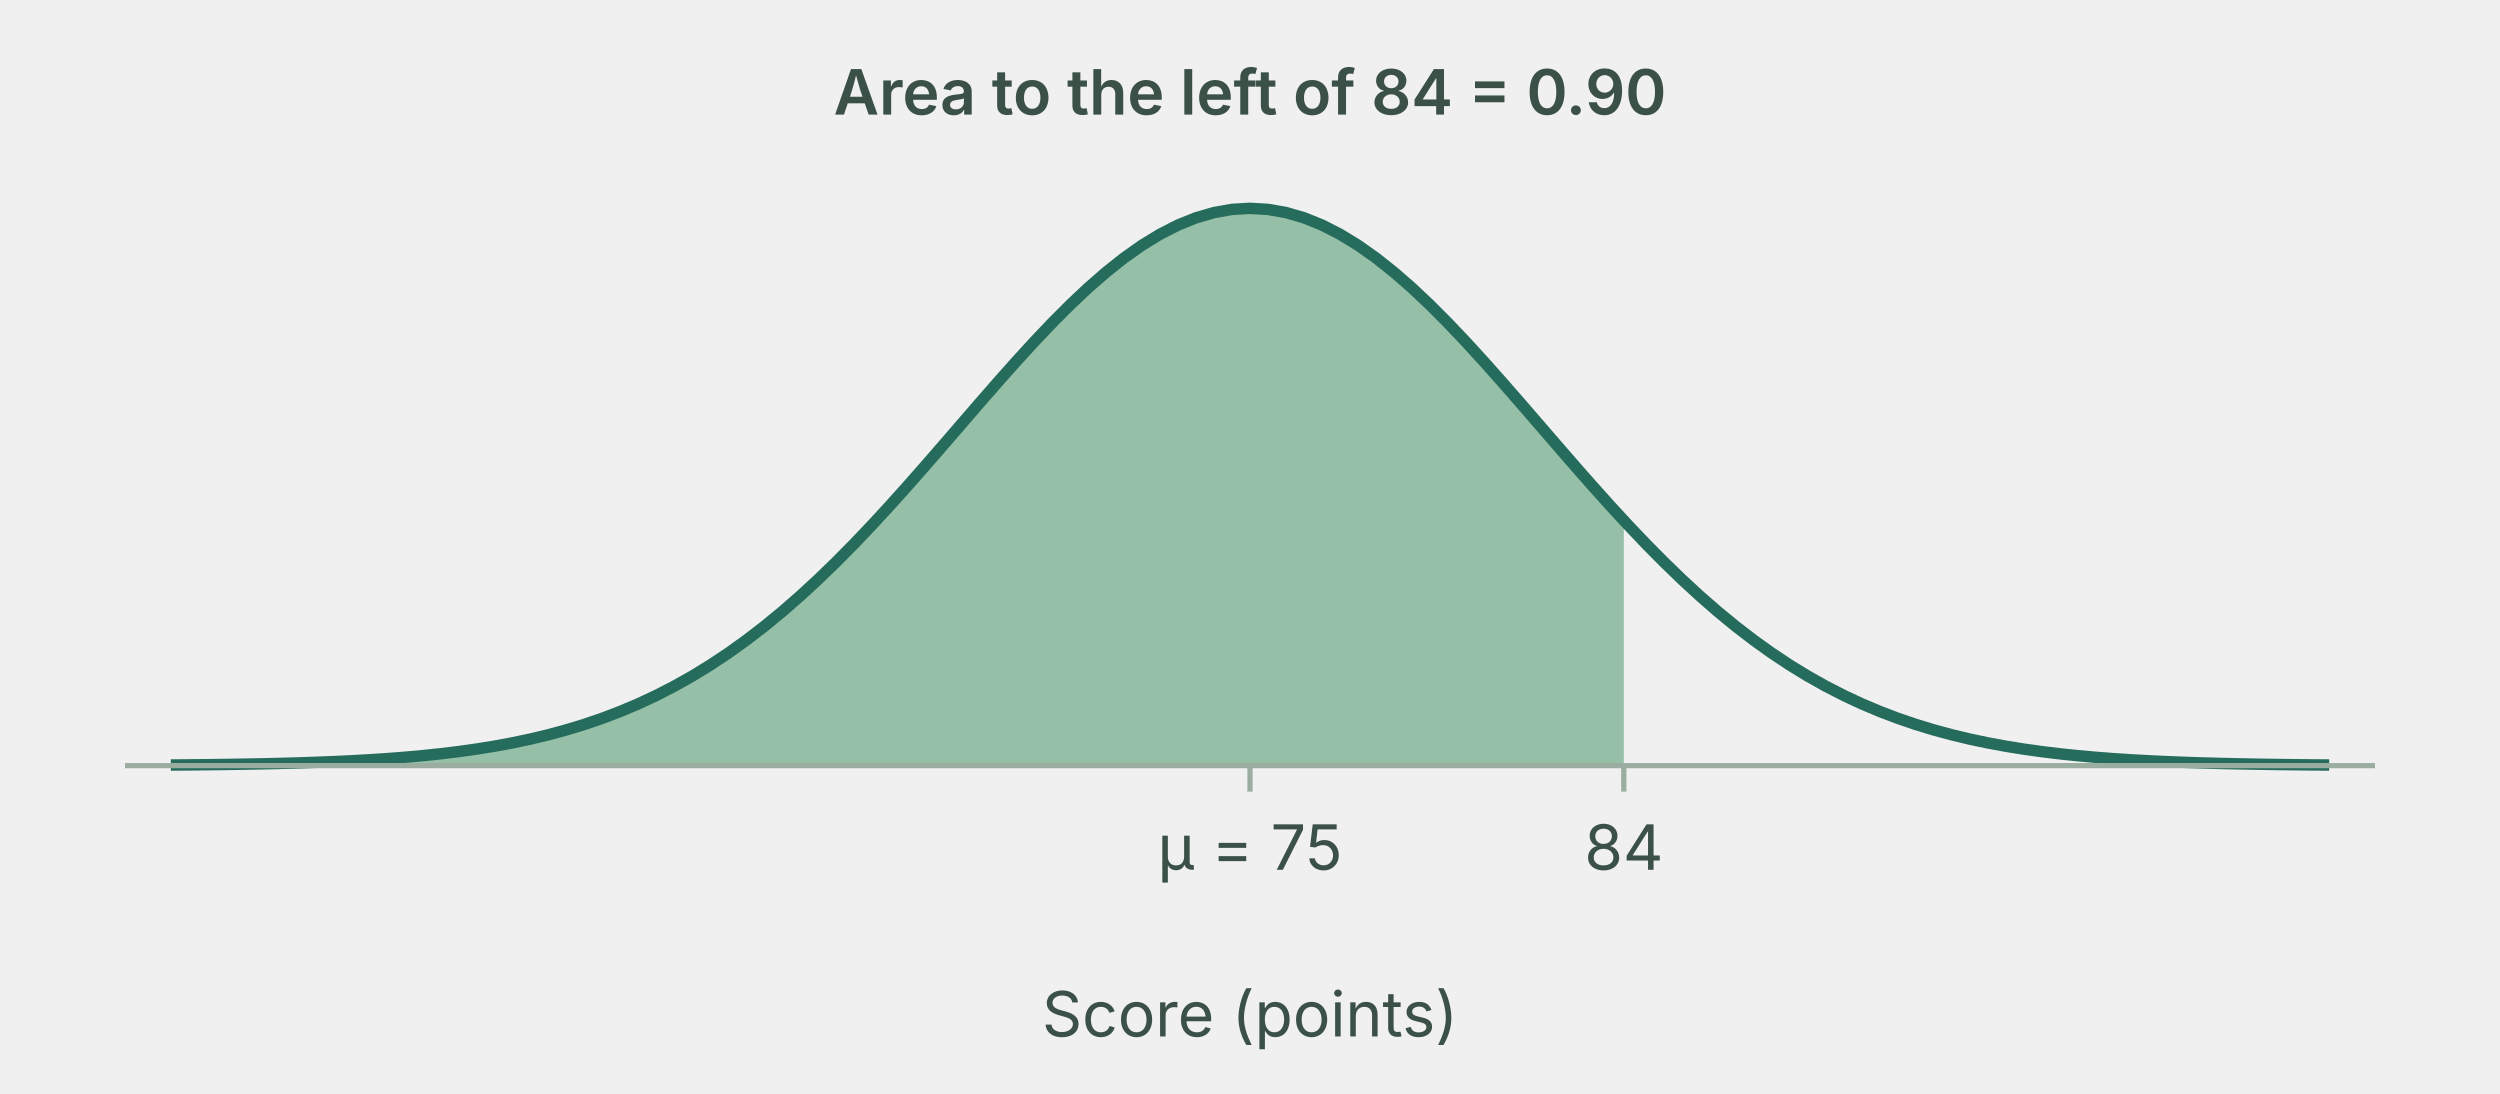
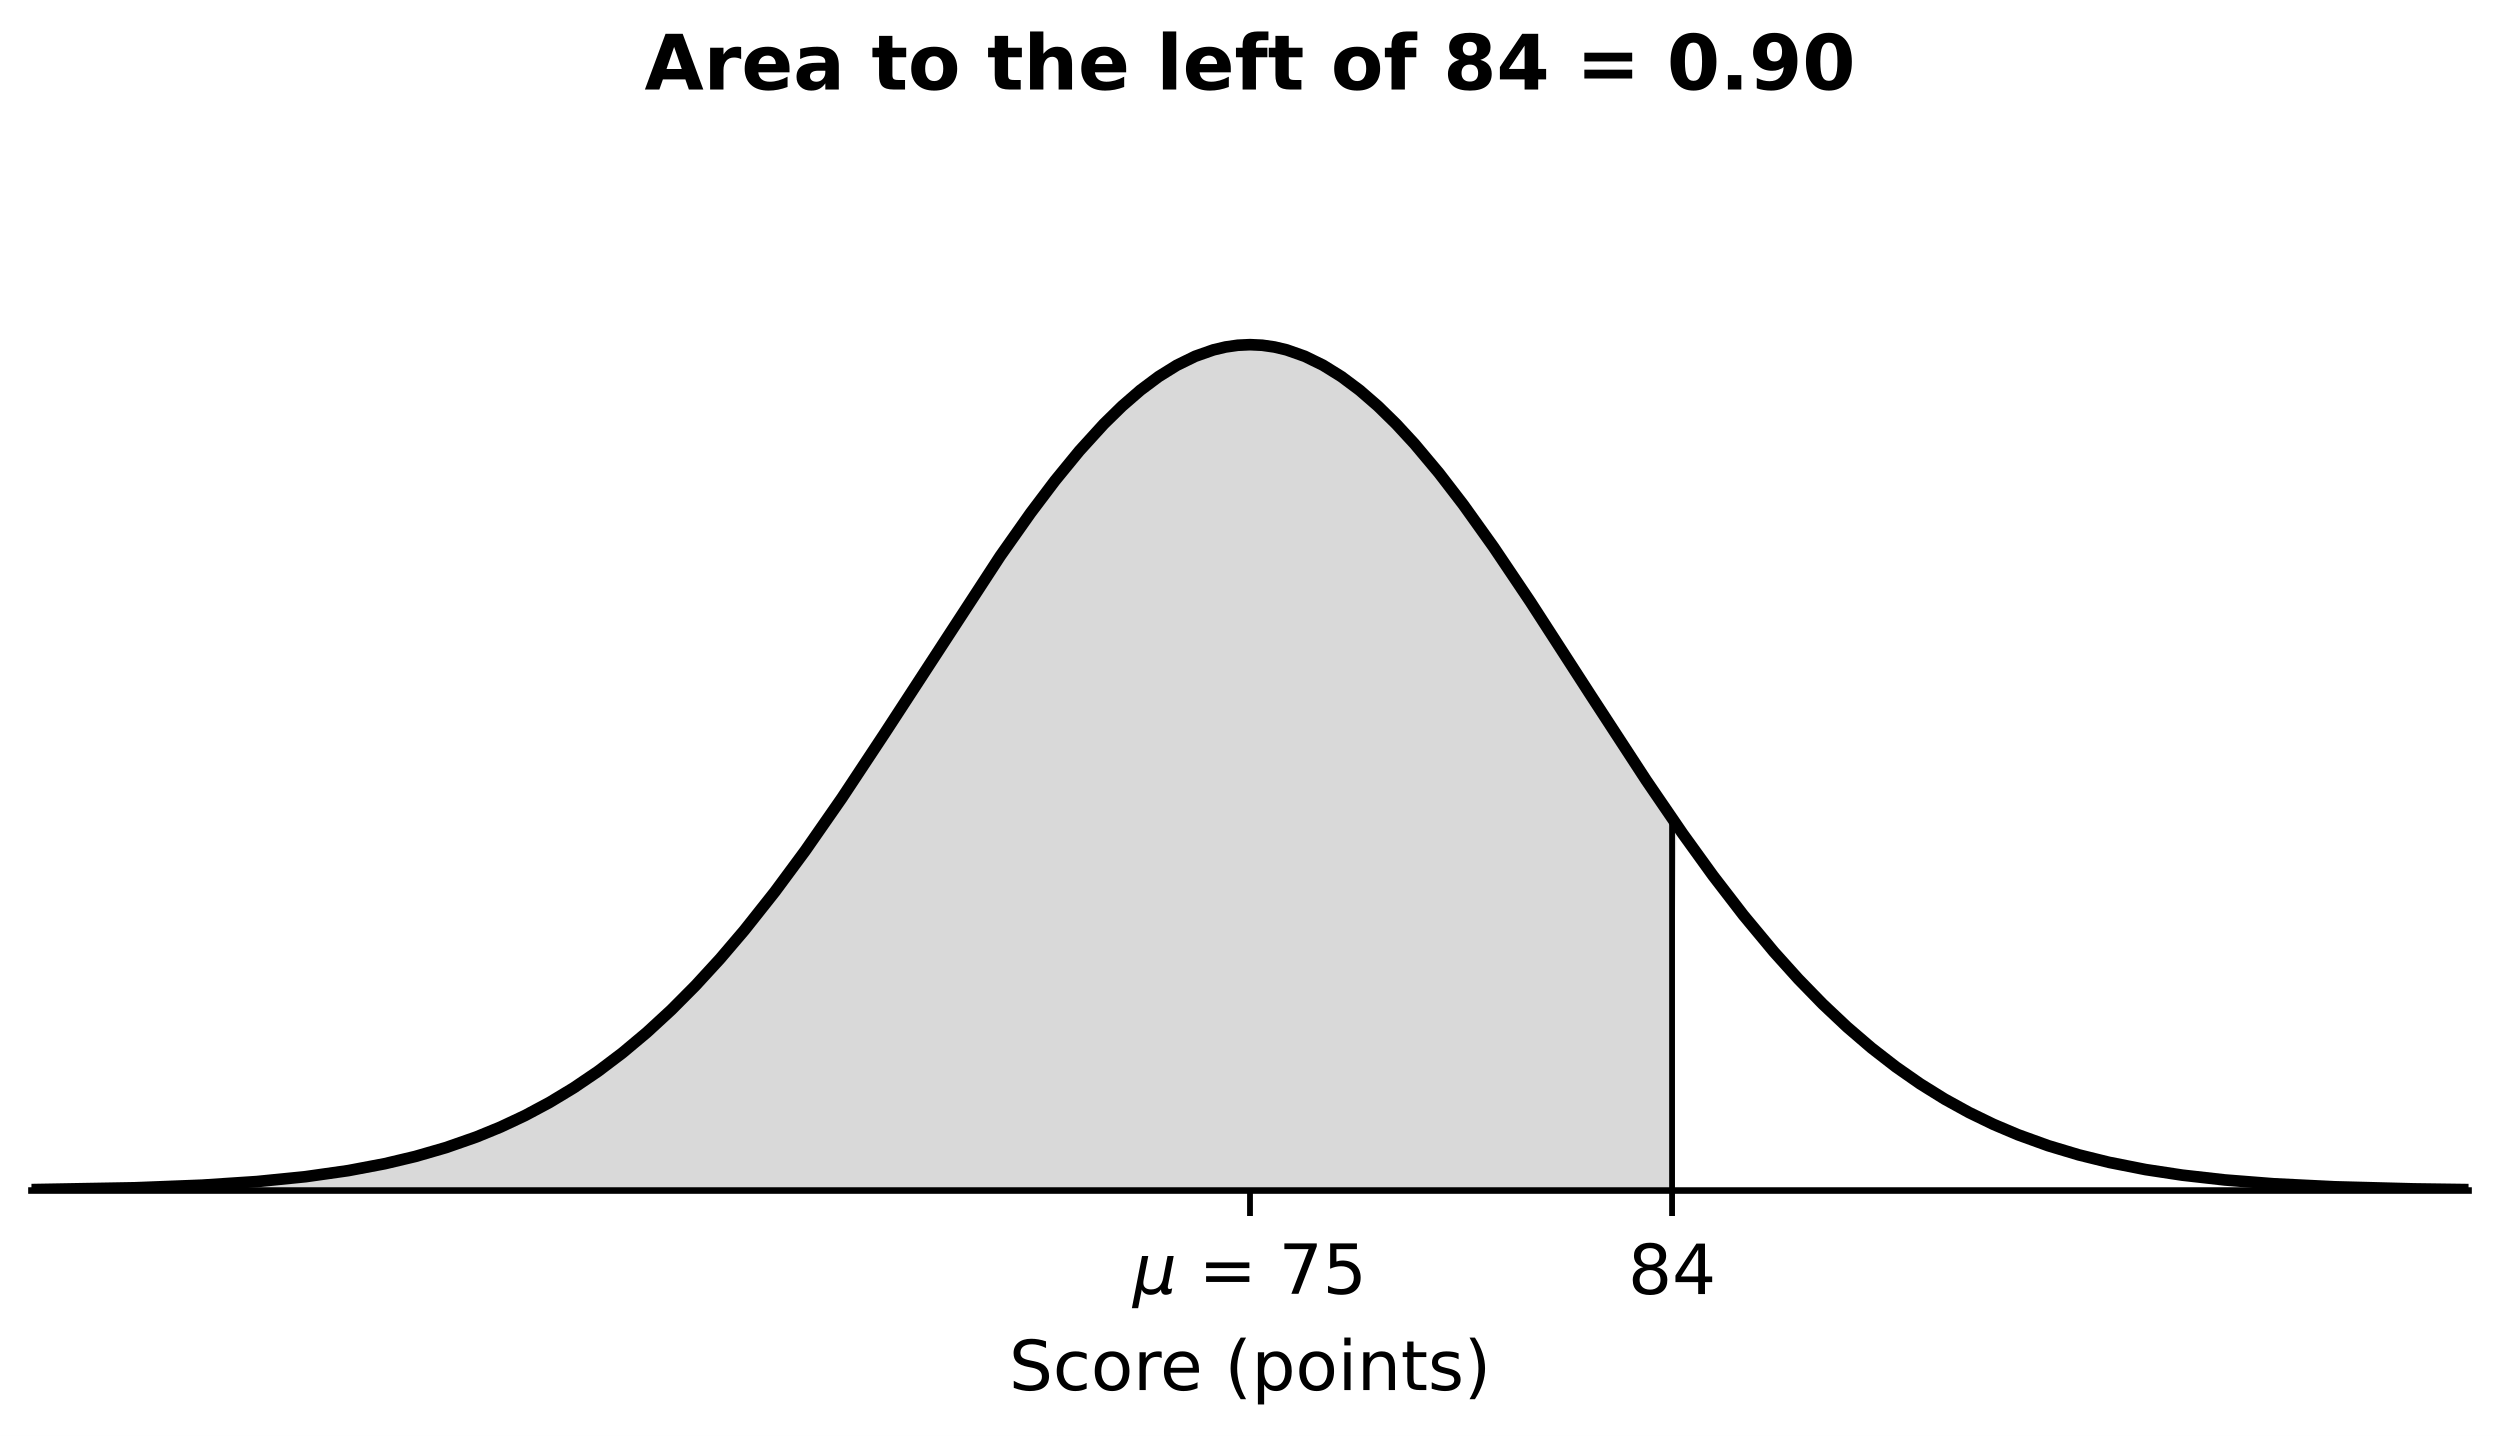
- <svg xmlns="http://www.w3.org/2000/svg" viewBox="0 0 480 210" role="img" aria-labelledby="title">
-   <style>text{font-family:system-ui,-apple-system,sans-serif;fill:#3b5148;font-size:12px} .small{font-size:10px}</style>
-   <path d="M32.8,147 L32.800,146.886 L35.125,146.867 L37.449,146.846 L39.774,146.821 L42.099,146.792 L44.424,146.760 L46.748,146.722 L49.073,146.680 L51.398,146.632 L53.723,146.577 L56.047,146.514 L58.372,146.444 L60.697,146.364 L63.022,146.275 L65.346,146.174 L67.671,146.060 L69.996,145.933 L72.321,145.791 L74.645,145.632 L76.970,145.455 L79.295,145.258 L81.620,145.039 L83.944,144.797 L86.269,144.529 L88.594,144.233 L90.919,143.907 L93.243,143.548 L95.568,143.155 L97.893,142.724 L100.218,142.253 L102.542,141.739 L104.867,141.180 L107.192,140.572 L109.517,139.913 L111.841,139.200 L114.166,138.430 L116.491,137.600 L118.816,136.708 L121.140,135.750 L123.465,134.725 L125.790,133.629 L128.115,132.460 L130.439,131.216 L132.764,129.895 L135.089,128.496 L137.414,127.017 L139.738,125.456 L142.063,123.814 L144.388,122.089 L146.713,120.283 L149.037,118.394 L151.362,116.425 L153.687,114.377 L156.012,112.251 L158.336,110.051 L160.661,107.779 L162.986,105.439 L165.311,103.035 L167.635,100.572 L169.960,98.056 L172.285,95.492 L174.610,92.887 L176.934,90.248 L179.259,87.583 L181.584,84.900 L183.909,82.207 L186.233,79.514 L188.558,76.831 L190.883,74.166 L193.208,71.530 L195.532,68.934 L197.857,66.387 L200.182,63.900 L202.507,61.485 L204.831,59.150 L207.156,56.907 L209.481,54.766 L211.805,52.737 L214.130,50.829 L216.455,49.052 L218.780,47.413 L221.104,45.921 L223.429,44.583 L225.754,43.407 L228.079,42.397 L230.403,41.560 L232.728,40.898 L235.053,40.417 L237.378,40.117 L239.702,40.002 L242.027,40.070 L244.352,40.323 L246.677,40.758 L249.001,41.373 L251.326,42.166 L253.651,43.132 L255.976,44.267 L258.300,45.564 L260.625,47.017 L262.950,48.619 L265.275,50.361 L267.599,52.237 L269.924,54.236 L272.249,56.349 L274.574,58.567 L276.898,60.879 L279.223,63.275 L281.548,65.744 L283.873,68.277 L286.197,70.861 L288.522,73.488 L290.847,76.146 L293.172,78.826 L295.496,81.518 L297.821,84.211 L300.146,86.897 L302.471,89.568 L304.795,92.214 L307.120,94.828 L309.445,97.403 L311.770,99.933 L311.77,147 Z" fill="#95bfa7" />
-   <path d="M32.800,146.886 L36.253,146.857 L39.707,146.822 L43.160,146.778 L46.613,146.725 L50.067,146.660 L53.520,146.582 L56.973,146.487 L60.427,146.374 L63.880,146.239 L67.333,146.077 L70.787,145.886 L74.240,145.661 L77.693,145.396 L81.147,145.085 L84.600,144.724 L88.053,144.304 L91.507,143.819 L94.960,143.261 L98.413,142.622 L101.867,141.893 L105.320,141.065 L108.773,140.130 L112.227,139.077 L115.680,137.897 L119.133,136.581 L122.587,135.120 L126.040,133.506 L129.493,131.731 L132.947,129.788 L136.400,127.672 L139.853,125.377 L143.307,122.902 L146.760,120.245 L150.213,117.408 L153.667,114.395 L157.120,111.211 L160.573,107.866 L164.027,104.370 L167.480,100.738 L170.933,96.987 L174.387,93.138 L177.840,89.212 L181.293,85.236 L184.747,81.236 L188.200,77.243 L191.653,73.289 L195.107,69.406 L198.560,65.628 L202.013,61.991 L205.467,58.528 L208.920,55.273 L212.373,52.260 L215.827,49.519 L219.280,47.079 L222.733,44.967 L226.187,43.206 L229.640,41.815 L233.093,40.811 L236.547,40.203 L240.000,40.000 L243.453,40.203 L246.907,40.811 L250.360,41.815 L253.813,43.206 L257.267,44.967 L260.720,47.079 L264.173,49.519 L267.627,52.260 L271.080,55.273 L274.533,58.528 L277.987,61.991 L281.440,65.628 L284.893,69.406 L288.347,73.289 L291.800,77.243 L295.253,81.236 L298.707,85.236 L302.160,89.212 L305.613,93.138 L309.067,96.987 L312.520,100.738 L315.973,104.370 L319.427,107.866 L322.880,111.211 L326.333,114.395 L329.787,117.408 L333.240,120.245 L336.693,122.902 L340.147,125.377 L343.600,127.672 L347.053,129.788 L350.507,131.731 L353.960,133.506 L357.413,135.120 L360.867,136.581 L364.320,137.897 L367.773,139.077 L371.227,140.130 L374.680,141.065 L378.133,141.893 L381.587,142.622 L385.040,143.261 L388.493,143.819 L391.947,144.304 L395.400,144.724 L398.853,145.085 L402.307,145.396 L405.760,145.661 L409.213,145.886 L412.667,146.077 L416.120,146.239 L419.573,146.374 L423.027,146.487 L426.480,146.582 L429.933,146.660 L433.387,146.725 L436.840,146.778 L440.293,146.822 L443.747,146.857 L447.200,146.886" fill="none" stroke="#266c5c" stroke-width="2.2" />
-   <path d="M24 147H456" stroke="#9bada1" />
-   <path d="M240 147v5" stroke="#9bada1" />
-   <text x="240" y="167" text-anchor="middle">μ = 75</text>
-   <path d="M311.77 147v5" stroke="#9bada1" />
-   <text x="311.77" y="167" text-anchor="middle">84</text>
-   <text x="240" y="22" text-anchor="middle" font-weight="600">Area to the left of 84 = 0.90</text>
-   <text x="240" y="199" text-anchor="middle">Score (points)</text>
+ <svg xmlns="http://www.w3.org/2000/svg" xmlns:xlink="http://www.w3.org/1999/xlink" width="343.44pt" height="197.26pt" viewBox="0 0 343.44 197.26" version="1.1">
+   <defs>
+     <style type="text/css">*{stroke-linejoin: round; stroke-linecap: butt}</style>
+   </defs>
+   <g id="figure_1">
+     <g id="patch_1">
+       <path d="M 0 197.26  L 343.44 197.26  L 343.44 -0  L 0 -0  z " style="fill: #ffffff" />
+     </g>
+     <g id="axes_1">
+       <g id="patch_2">
+         <path d="M 4.32 163.551  L 339.12 163.551  L 339.12 18.298  L 4.32 18.298  z " style="fill: #ffffff" />
+       </g>
+       <g id="FillBetweenPolyCollection_1">
+         <defs>
+           <path id="m1ddbf80ed7" d="M 4.32 -33.832  L 4.32 -33.832  L 5.157 -33.841  L 5.994 -33.85  L 6.831 -33.86  L 7.668 -33.871  L 8.505 -33.882  L 9.342 -33.894  L 10.179 -33.907  L 11.016 -33.92  L 11.853 -33.934  L 12.69 -33.95  L 13.527 -33.966  L 14.364 -33.983  L 15.201 -34.001  L 16.038 -34.02  L 16.875 -34.041  L 17.712 -34.063  L 18.549 -34.085  L 19.386 -34.11  L 20.223 -34.135  L 21.06 -34.163  L 21.897 -34.191  L 22.734 -34.222  L 23.571 -34.254  L 24.408 -34.288  L 25.245 -34.324  L 26.082 -34.362  L 26.919 -34.402  L 27.756 -34.444  L 28.593 -34.488  L 29.43 -34.535  L 30.267 -34.585  L 31.104 -34.637  L 31.941 -34.691  L 32.778 -34.749  L 33.615 -34.81  L 34.452 -34.873  L 35.289 -34.941  L 36.126 -35.011  L 36.963 -35.085  L 37.8 -35.163  L 38.637 -35.244  L 39.474 -35.33  L 40.311 -35.42  L 41.148 -35.514  L 41.985 -35.613  L 42.822 -35.716  L 43.659 -35.824  L 44.496 -35.938  L 45.333 -36.056  L 46.17 -36.18  L 47.007 -36.31  L 47.844 -36.446  L 48.681 -36.588  L 49.518 -36.736  L 50.355 -36.89  L 51.192 -37.051  L 52.029 -37.22  L 52.866 -37.395  L 53.703 -37.578  L 54.54 -37.769  L 55.377 -37.967  L 56.214 -38.174  L 57.051 -38.389  L 57.888 -38.613  L 58.725 -38.846  L 59.562 -39.088  L 60.399 -39.34  L 61.236 -39.601  L 62.073 -39.872  L 62.91 -40.154  L 63.747 -40.446  L 64.584 -40.749  L 65.421 -41.063  L 66.258 -41.388  L 67.095 -41.725  L 67.932 -42.074  L 68.769 -42.435  L 69.606 -42.809  L 70.443 -43.195  L 71.28 -43.595  L 72.117 -44.007  L 72.954 -44.434  L 73.791 -44.874  L 74.628 -45.328  L 75.465 -45.796  L 76.302 -46.279  L 77.139 -46.777  L 77.976 -47.29  L 78.813 -47.819  L 79.65 -48.363  L 80.487 -48.922  L 81.324 -49.498  L 82.161 -50.089  L 82.998 -50.698  L 83.835 -51.322  L 84.672 -51.964  L 85.509 -52.622  L 86.346 -53.297  L 87.183 -53.989  L 88.02 -54.699  L 88.857 -55.426  L 89.694 -56.171  L 90.531 -56.933  L 91.368 -57.713  L 92.205 -58.511  L 93.042 -59.326  L 93.879 -60.159  L 94.716 -61.01  L 95.553 -61.878  L 96.39 -62.764  L 97.227 -63.668  L 98.064 -64.589  L 98.901 -65.528  L 99.738 -66.484  L 100.575 -67.458  L 101.412 -68.448  L 102.249 -69.455  L 103.086 -70.479  L 103.923 -71.519  L 104.76 -72.575  L 105.597 -73.647  L 106.434 -74.735  L 107.271 -75.837  L 108.108 -76.955  L 108.945 -78.087  L 109.782 -79.233  L 110.619 -80.393  L 111.456 -81.566  L 112.293 -82.751  L 113.13 -83.949  L 113.967 -85.158  L 114.804 -86.379  L 115.641 -87.61  L 116.478 -88.85  L 117.315 -90.101  L 118.152 -91.359  L 118.989 -92.626  L 119.826 -93.9  L 120.663 -95.18  L 121.5 -96.466  L 122.337 -97.757  L 123.174 -99.053  L 124.011 -100.351  L 124.848 -101.652  L 125.685 -102.955  L 126.522 -104.259  L 127.359 -105.563  L 128.196 -106.866  L 129.033 -108.166  L 129.87 -109.465  L 130.707 -110.759  L 131.544 -112.049  L 132.381 -113.333  L 133.218 -114.61  L 134.055 -115.88  L 134.892 -117.141  L 135.729 -118.392  L 136.566 -119.633  L 137.403 -120.862  L 138.24 -122.078  L 139.077 -123.281  L 139.914 -124.469  L 140.751 -125.642  L 141.588 -126.797  L 142.425 -127.935  L 143.262 -129.054  L 144.099 -130.154  L 144.936 -131.233  L 145.773 -132.29  L 146.61 -133.324  L 147.447 -134.335  L 148.284 -135.321  L 149.121 -136.282  L 149.958 -137.217  L 150.795 -138.124  L 151.632 -139.003  L 152.469 -139.854  L 153.306 -140.674  L 154.143 -141.464  L 154.98 -142.223  L 155.817 -142.949  L 156.654 -143.643  L 157.491 -144.304  L 158.328 -144.93  L 159.165 -145.522  L 160.002 -146.078  L 160.839 -146.598  L 161.676 -147.082  L 162.513 -147.529  L 163.35 -147.939  L 164.187 -148.311  L 165.024 -148.645  L 165.861 -148.94  L 166.698 -149.197  L 167.535 -149.415  L 168.372 -149.593  L 169.209 -149.732  L 170.046 -149.831  L 170.883 -149.891  L 171.72 -149.911  L 172.557 -149.891  L 173.394 -149.831  L 174.231 -149.732  L 175.068 -149.593  L 175.905 -149.415  L 176.742 -149.197  L 177.579 -148.94  L 178.416 -148.645  L 179.253 -148.311  L 180.09 -147.939  L 180.927 -147.529  L 181.764 -147.082  L 182.601 -146.598  L 183.438 -146.078  L 184.275 -145.522  L 185.112 -144.93  L 185.949 -144.304  L 186.786 -143.643  L 187.623 -142.949  L 188.46 -142.223  L 189.297 -141.464  L 190.134 -140.674  L 190.971 -139.854  L 191.808 -139.003  L 192.645 -138.124  L 193.482 -137.217  L 194.319 -136.282  L 195.156 -135.321  L 195.993 -134.335  L 196.83 -133.324  L 197.667 -132.29  L 198.504 -131.233  L 199.341 -130.154  L 200.178 -129.054  L 201.015 -127.935  L 201.852 -126.797  L 202.689 -125.642  L 203.526 -124.469  L 204.363 -123.281  L 205.2 -122.078  L 206.037 -120.862  L 206.874 -119.633  L 207.711 -118.392  L 208.548 -117.141  L 209.385 -115.88  L 210.222 -114.61  L 211.059 -113.333  L 211.896 -112.049  L 212.733 -110.759  L 213.57 -109.465  L 214.407 -108.166  L 215.244 -106.866  L 216.081 -105.563  L 216.918 -104.259  L 217.755 -102.955  L 218.592 -101.652  L 219.429 -100.351  L 220.266 -99.053  L 221.103 -97.757  L 221.94 -96.466  L 222.777 -95.18  L 223.614 -93.9  L 224.451 -92.626  L 225.288 -91.359  L 226.125 -90.101  L 226.962 -88.85  L 227.799 -87.61  L 228.636 -86.379  L 229.473 -85.158  L 230.31 -83.949  L 229.473 -33.708  L 228.636 -33.708  L 227.799 -33.708  L 226.962 -33.708  L 226.125 -33.708  L 225.288 -33.708  L 224.451 -33.708  L 223.614 -33.708  L 222.777 -33.708  L 221.94 -33.708  L 221.103 -33.708  L 220.266 -33.708  L 219.429 -33.708  L 218.592 -33.708  L 217.755 -33.708  L 216.918 -33.708  L 216.081 -33.708  L 215.244 -33.708  L 214.407 -33.708  L 213.57 -33.708  L 212.733 -33.708  L 211.896 -33.708  L 211.059 -33.708  L 210.222 -33.708  L 209.385 -33.708  L 208.548 -33.708  L 207.711 -33.708  L 206.874 -33.708  L 206.037 -33.708  L 205.2 -33.708  L 204.363 -33.708  L 203.526 -33.708  L 202.689 -33.708  L 201.852 -33.708  L 201.015 -33.708  L 200.178 -33.708  L 199.341 -33.708  L 198.504 -33.708  L 197.667 -33.708  L 196.83 -33.708  L 195.993 -33.708  L 195.156 -33.708  L 194.319 -33.708  L 193.482 -33.708  L 192.645 -33.708  L 191.808 -33.708  L 190.971 -33.708  L 190.134 -33.708  L 189.297 -33.708  L 188.46 -33.708  L 187.623 -33.708  L 186.786 -33.708  L 185.949 -33.708  L 185.112 -33.708  L 184.275 -33.708  L 183.438 -33.708  L 182.601 -33.708  L 181.764 -33.708  L 180.927 -33.708  L 180.09 -33.708  L 179.253 -33.708  L 178.416 -33.708  L 177.579 -33.708  L 176.742 -33.708  L 175.905 -33.708  L 175.068 -33.708  L 174.231 -33.708  L 173.394 -33.708  L 172.557 -33.708  L 171.72 -33.708  L 170.883 -33.708  L 170.046 -33.708  L 169.209 -33.708  L 168.372 -33.708  L 167.535 -33.708  L 166.698 -33.708  L 165.861 -33.708  L 165.024 -33.708  L 164.187 -33.708  L 163.35 -33.708  L 162.513 -33.708  L 161.676 -33.708  L 160.839 -33.708  L 160.002 -33.708  L 159.165 -33.708  L 158.328 -33.708  L 157.491 -33.708  L 156.654 -33.708  L 155.817 -33.708  L 154.98 -33.708  L 154.143 -33.708  L 153.306 -33.708  L 152.469 -33.708  L 151.632 -33.708  L 150.795 -33.708  L 149.958 -33.708  L 149.121 -33.708  L 148.284 -33.708  L 147.447 -33.708  L 146.61 -33.708  L 145.773 -33.708  L 144.936 -33.708  L 144.099 -33.708  L 143.262 -33.708  L 142.425 -33.708  L 141.588 -33.708  L 140.751 -33.708  L 139.914 -33.708  L 139.077 -33.708  L 138.24 -33.708  L 137.403 -33.708  L 136.566 -33.708  L 135.729 -33.708  L 134.892 -33.708  L 134.055 -33.708  L 133.218 -33.708  L 132.381 -33.708  L 131.544 -33.708  L 130.707 -33.708  L 129.87 -33.708  L 129.033 -33.708  L 128.196 -33.708  L 127.359 -33.708  L 126.522 -33.708  L 125.685 -33.708  L 124.848 -33.708  L 124.011 -33.708  L 123.174 -33.708  L 122.337 -33.708  L 121.5 -33.708  L 120.663 -33.708  L 119.826 -33.708  L 118.989 -33.708  L 118.152 -33.708  L 117.315 -33.708  L 116.478 -33.708  L 115.641 -33.708  L 114.804 -33.708  L 113.967 -33.708  L 113.13 -33.708  L 112.293 -33.708  L 111.456 -33.708  L 110.619 -33.708  L 109.782 -33.708  L 108.945 -33.708  L 108.108 -33.708  L 107.271 -33.708  L 106.434 -33.708  L 105.597 -33.708  L 104.76 -33.708  L 103.923 -33.708  L 103.086 -33.708  L 102.249 -33.708  L 101.412 -33.708  L 100.575 -33.708  L 99.738 -33.708  L 98.901 -33.708  L 98.064 -33.708  L 97.227 -33.708  L 96.39 -33.708  L 95.553 -33.708  L 94.716 -33.708  L 93.879 -33.708  L 93.042 -33.708  L 92.205 -33.708  L 91.368 -33.708  L 90.531 -33.708  L 89.694 -33.708  L 88.857 -33.708  L 88.02 -33.708  L 87.183 -33.708  L 86.346 -33.708  L 85.509 -33.708  L 84.672 -33.708  L 83.835 -33.708  L 82.998 -33.708  L 82.161 -33.708  L 81.324 -33.708  L 80.487 -33.708  L 79.65 -33.708  L 78.813 -33.708  L 77.976 -33.708  L 77.139 -33.708  L 76.302 -33.708  L 75.465 -33.708  L 74.628 -33.708  L 73.791 -33.708  L 72.954 -33.708  L 72.117 -33.708  L 71.28 -33.708  L 70.443 -33.708  L 69.606 -33.708  L 68.769 -33.708  L 67.932 -33.708  L 67.095 -33.708  L 66.258 -33.708  L 65.421 -33.708  L 64.584 -33.708  L 63.747 -33.708  L 62.91 -33.708  L 62.073 -33.708  L 61.236 -33.708  L 60.399 -33.708  L 59.562 -33.708  L 58.725 -33.708  L 57.888 -33.708  L 57.051 -33.708  L 56.214 -33.708  L 55.377 -33.708  L 54.54 -33.708  L 53.703 -33.708  L 52.866 -33.708  L 52.029 -33.708  L 51.192 -33.708  L 50.355 -33.708  L 49.518 -33.708  L 48.681 -33.708  L 47.844 -33.708  L 47.007 -33.708  L 46.17 -33.708  L 45.333 -33.708  L 44.496 -33.708  L 43.659 -33.708  L 42.822 -33.708  L 41.985 -33.708  L 41.148 -33.708  L 40.311 -33.708  L 39.474 -33.708  L 38.637 -33.708  L 37.8 -33.708  L 36.963 -33.708  L 36.126 -33.708  L 35.289 -33.708  L 34.452 -33.708  L 33.615 -33.708  L 32.778 -33.708  L 31.941 -33.708  L 31.104 -33.708  L 30.267 -33.708  L 29.43 -33.708  L 28.593 -33.708  L 27.756 -33.708  L 26.919 -33.708  L 26.082 -33.708  L 25.245 -33.708  L 24.408 -33.708  L 23.571 -33.708  L 22.734 -33.708  L 21.897 -33.708  L 21.06 -33.708  L 20.223 -33.708  L 19.386 -33.708  L 18.549 -33.708  L 17.712 -33.708  L 16.875 -33.708  L 16.038 -33.708  L 15.201 -33.708  L 14.364 -33.708  L 13.527 -33.708  L 12.69 -33.708  L 11.853 -33.708  L 11.016 -33.708  L 10.179 -33.708  L 9.342 -33.708  L 8.505 -33.708  L 7.668 -33.708  L 6.831 -33.708  L 5.994 -33.708  L 5.157 -33.708  L 4.32 -33.708  z " />
+         </defs>
+         <g clip-path="url(#p3c4a915d15)">
+           <use xlink:href="#m1ddbf80ed7" x="0" y="197.26" style="fill: #d9d9d9" />
+         </g>
+       </g>
+       <g id="matplotlib.axis_1">
+         <g id="xtick_1">
+           <g id="line2d_1">
+             <defs>
+               <path id="m523779726a" d="M 0 0  L 0 3.5  " style="stroke: #000000; stroke-width: 0.8" />
+             </defs>
+             <g>
+               <use xlink:href="#m523779726a" x="171.72" y="163.551" style="stroke: #000000; stroke-width: 0.8" />
+             </g>
+           </g>
+           <g id="text_1">
+             <g transform="translate(155.6175 177.7504) scale(0.095 -0.095)">
+               <defs>
+                 <path id="DejaVuSans-Oblique-3bc" d="M -84 -1331  L 856 3500  L 1434 3500  L 1009 1322  Q 997 1256 987 1175  Q 978 1094 978 1013  Q 978 722 1161 565  Q 1344 409 1684 409  Q 2147 409 2431 671  Q 2716 934 2816 1459  L 3213 3500  L 3788 3500  L 3266 809  Q 3253 750 3248 706  Q 3244 663 3244 628  Q 3244 531 3283 486  Q 3322 441 3406 441  Q 3438 441 3492 456  Q 3547 472 3647 513  L 3559 50  Q 3422 -19 3297 -55  Q 3172 -91 3053 -91  Q 2847 -91 2730 40  Q 2613 172 2613 403  Q 2438 153 2195 31  Q 1953 -91 1625 -91  Q 1334 -91 1117 43  Q 900 178 831 397  L 494 -1331  L -84 -1331  z " transform="scale(0.015625)" />
+                 <path id="DejaVuSans-20" transform="scale(0.015625)" />
+                 <path id="DejaVuSans-3d" d="M 678 2906  L 4684 2906  L 4684 2381  L 678 2381  L 678 2906  z M 678 1631  L 4684 1631  L 4684 1100  L 678 1100  L 678 1631  z " transform="scale(0.015625)" />
+                 <path id="DejaVuSans-37" d="M 525 4666  L 3525 4666  L 3525 4397  L 1831 0  L 1172 0  L 2766 4134  L 525 4134  L 525 4666  z " transform="scale(0.015625)" />
+                 <path id="DejaVuSans-35" d="M 691 4666  L 3169 4666  L 3169 4134  L 1269 4134  L 1269 2991  Q 1406 3038 1543 3061  Q 1681 3084 1819 3084  Q 2600 3084 3056 2656  Q 3513 2228 3513 1497  Q 3513 744 3044 326  Q 2575 -91 1722 -91  Q 1428 -91 1123 -41  Q 819 9 494 109  L 494 744  Q 775 591 1075 516  Q 1375 441 1709 441  Q 2250 441 2565 725  Q 2881 1009 2881 1497  Q 2881 1984 2565 2268  Q 2250 2553 1709 2553  Q 1456 2553 1204 2497  Q 953 2441 691 2322  L 691 4666  z " transform="scale(0.015625)" />
+               </defs>
+               <use xlink:href="#DejaVuSans-Oblique-3bc" transform="translate(0 0.09375)" />
+               <use xlink:href="#DejaVuSans-20" transform="translate(63.62305 0.09375)" />
+               <use xlink:href="#DejaVuSans-3d" transform="translate(95.41016 0.09375)" />
+               <use xlink:href="#DejaVuSans-20" transform="translate(179.1992 0.09375)" />
+               <use xlink:href="#DejaVuSans-37" transform="translate(210.9863 0.09375)" />
+               <use xlink:href="#DejaVuSans-35" transform="translate(274.6094 0.09375)" />
+             </g>
+           </g>
+         </g>
+         <g id="xtick_2">
+           <g id="line2d_2">
+             <g>
+               <use xlink:href="#m523779726a" x="229.702" y="163.551" style="stroke: #000000; stroke-width: 0.8" />
+             </g>
+           </g>
+           <g id="text_2">
+             <g transform="translate(223.6572 177.7697) scale(0.095 -0.095)">
+               <defs>
+                 <path id="DejaVuSans-38" d="M 2034 2216  Q 1584 2216 1326 1975  Q 1069 1734 1069 1313  Q 1069 891 1326 650  Q 1584 409 2034 409  Q 2484 409 2743 651  Q 3003 894 3003 1313  Q 3003 1734 2745 1975  Q 2488 2216 2034 2216  z M 1403 2484  Q 997 2584 770 2862  Q 544 3141 544 3541  Q 544 4100 942 4425  Q 1341 4750 2034 4750  Q 2731 4750 3128 4425  Q 3525 4100 3525 3541  Q 3525 3141 3298 2862  Q 3072 2584 2669 2484  Q 3125 2378 3379 2068  Q 3634 1759 3634 1313  Q 3634 634 3220 271  Q 2806 -91 2034 -91  Q 1263 -91 848 271  Q 434 634 434 1313  Q 434 1759 690 2068  Q 947 2378 1403 2484  z M 1172 3481  Q 1172 3119 1398 2916  Q 1625 2713 2034 2713  Q 2441 2713 2670 2916  Q 2900 3119 2900 3481  Q 2900 3844 2670 4047  Q 2441 4250 2034 4250  Q 1625 4250 1398 4047  Q 1172 3844 1172 3481  z " transform="scale(0.015625)" />
+                 <path id="DejaVuSans-34" d="M 2419 4116  L 825 1625  L 2419 1625  L 2419 4116  z M 2253 4666  L 3047 4666  L 3047 1625  L 3713 1625  L 3713 1100  L 3047 1100  L 3047 0  L 2419 0  L 2419 1100  L 313 1100  L 313 1709  L 2253 4666  z " transform="scale(0.015625)" />
+               </defs>
+               <use xlink:href="#DejaVuSans-38" />
+               <use xlink:href="#DejaVuSans-34" transform="translate(63.62305 0)" />
+             </g>
+           </g>
+         </g>
+         <g id="text_3">
+           <g transform="translate(138.6132 190.9639) scale(0.095 -0.095)">
+             <defs>
+               <path id="DejaVuSans-53" d="M 3425 4513  L 3425 3897  Q 3066 4069 2747 4153  Q 2428 4238 2131 4238  Q 1616 4238 1336 4038  Q 1056 3838 1056 3469  Q 1056 3159 1242 3001  Q 1428 2844 1947 2747  L 2328 2669  Q 3034 2534 3370 2195  Q 3706 1856 3706 1288  Q 3706 609 3251 259  Q 2797 -91 1919 -91  Q 1588 -91 1214 -16  Q 841 59 441 206  L 441 856  Q 825 641 1194 531  Q 1563 422 1919 422  Q 2459 422 2753 634  Q 3047 847 3047 1241  Q 3047 1584 2836 1778  Q 2625 1972 2144 2069  L 1759 2144  Q 1053 2284 737 2584  Q 422 2884 422 3419  Q 422 4038 858 4394  Q 1294 4750 2059 4750  Q 2388 4750 2728 4690  Q 3069 4631 3425 4513  z " transform="scale(0.015625)" />
+               <path id="DejaVuSans-63" d="M 3122 3366  L 3122 2828  Q 2878 2963 2633 3030  Q 2388 3097 2138 3097  Q 1578 3097 1268 2742  Q 959 2388 959 1747  Q 959 1106 1268 751  Q 1578 397 2138 397  Q 2388 397 2633 464  Q 2878 531 3122 666  L 3122 134  Q 2881 22 2623 -34  Q 2366 -91 2075 -91  Q 1284 -91 818 406  Q 353 903 353 1747  Q 353 2603 823 3093  Q 1294 3584 2113 3584  Q 2378 3584 2631 3529  Q 2884 3475 3122 3366  z " transform="scale(0.015625)" />
+               <path id="DejaVuSans-6f" d="M 1959 3097  Q 1497 3097 1228 2736  Q 959 2375 959 1747  Q 959 1119 1226 758  Q 1494 397 1959 397  Q 2419 397 2687 759  Q 2956 1122 2956 1747  Q 2956 2369 2687 2733  Q 2419 3097 1959 3097  z M 1959 3584  Q 2709 3584 3137 3096  Q 3566 2609 3566 1747  Q 3566 888 3137 398  Q 2709 -91 1959 -91  Q 1206 -91 779 398  Q 353 888 353 1747  Q 353 2609 779 3096  Q 1206 3584 1959 3584  z " transform="scale(0.015625)" />
+               <path id="DejaVuSans-72" d="M 2631 2963  Q 2534 3019 2420 3045  Q 2306 3072 2169 3072  Q 1681 3072 1420 2755  Q 1159 2438 1159 1844  L 1159 0  L 581 0  L 581 3500  L 1159 3500  L 1159 2956  Q 1341 3275 1631 3429  Q 1922 3584 2338 3584  Q 2397 3584 2469 3576  Q 2541 3569 2628 3553  L 2631 2963  z " transform="scale(0.015625)" />
+               <path id="DejaVuSans-65" d="M 3597 1894  L 3597 1613  L 953 1613  Q 991 1019 1311 708  Q 1631 397 2203 397  Q 2534 397 2845 478  Q 3156 559 3463 722  L 3463 178  Q 3153 47 2828 -22  Q 2503 -91 2169 -91  Q 1331 -91 842 396  Q 353 884 353 1716  Q 353 2575 817 3079  Q 1281 3584 2069 3584  Q 2775 3584 3186 3129  Q 3597 2675 3597 1894  z M 3022 2063  Q 3016 2534 2758 2815  Q 2500 3097 2075 3097  Q 1594 3097 1305 2825  Q 1016 2553 972 2059  L 3022 2063  z " transform="scale(0.015625)" />
+               <path id="DejaVuSans-28" d="M 1984 4856  Q 1566 4138 1362 3434  Q 1159 2731 1159 2009  Q 1159 1288 1364 580  Q 1569 -128 1984 -844  L 1484 -844  Q 1016 -109 783 600  Q 550 1309 550 2009  Q 550 2706 781 3412  Q 1013 4119 1484 4856  L 1984 4856  z " transform="scale(0.015625)" />
+               <path id="DejaVuSans-70" d="M 1159 525  L 1159 -1331  L 581 -1331  L 581 3500  L 1159 3500  L 1159 2969  Q 1341 3281 1617 3432  Q 1894 3584 2278 3584  Q 2916 3584 3314 3078  Q 3713 2572 3713 1747  Q 3713 922 3314 415  Q 2916 -91 2278 -91  Q 1894 -91 1617 61  Q 1341 213 1159 525  z M 3116 1747  Q 3116 2381 2855 2742  Q 2594 3103 2138 3103  Q 1681 3103 1420 2742  Q 1159 2381 1159 1747  Q 1159 1113 1420 752  Q 1681 391 2138 391  Q 2594 391 2855 752  Q 3116 1113 3116 1747  z " transform="scale(0.015625)" />
+               <path id="DejaVuSans-69" d="M 603 3500  L 1178 3500  L 1178 0  L 603 0  L 603 3500  z M 603 4863  L 1178 4863  L 1178 4134  L 603 4134  L 603 4863  z " transform="scale(0.015625)" />
+               <path id="DejaVuSans-6e" d="M 3513 2113  L 3513 0  L 2938 0  L 2938 2094  Q 2938 2591 2744 2837  Q 2550 3084 2163 3084  Q 1697 3084 1428 2787  Q 1159 2491 1159 1978  L 1159 0  L 581 0  L 581 3500  L 1159 3500  L 1159 2956  Q 1366 3272 1645 3428  Q 1925 3584 2291 3584  Q 2894 3584 3203 3211  Q 3513 2838 3513 2113  z " transform="scale(0.015625)" />
+               <path id="DejaVuSans-74" d="M 1172 4494  L 1172 3500  L 2356 3500  L 2356 3053  L 1172 3053  L 1172 1153  Q 1172 725 1289 603  Q 1406 481 1766 481  L 2356 481  L 2356 0  L 1766 0  Q 1100 0 847 248  Q 594 497 594 1153  L 594 3053  L 172 3053  L 172 3500  L 594 3500  L 594 4494  L 1172 4494  z " transform="scale(0.015625)" />
+               <path id="DejaVuSans-73" d="M 2834 3397  L 2834 2853  Q 2591 2978 2328 3040  Q 2066 3103 1784 3103  Q 1356 3103 1142 2972  Q 928 2841 928 2578  Q 928 2378 1081 2264  Q 1234 2150 1697 2047  L 1894 2003  Q 2506 1872 2764 1633  Q 3022 1394 3022 966  Q 3022 478 2636 193  Q 2250 -91 1575 -91  Q 1294 -91 989 -36  Q 684 19 347 128  L 347 722  Q 666 556 975 473  Q 1284 391 1588 391  Q 1994 391 2212 530  Q 2431 669 2431 922  Q 2431 1156 2273 1281  Q 2116 1406 1581 1522  L 1381 1569  Q 847 1681 609 1914  Q 372 2147 372 2553  Q 372 3047 722 3315  Q 1072 3584 1716 3584  Q 2034 3584 2315 3537  Q 2597 3491 2834 3397  z " transform="scale(0.015625)" />
+               <path id="DejaVuSans-29" d="M 513 4856  L 1013 4856  Q 1481 4119 1714 3412  Q 1947 2706 1947 2009  Q 1947 1309 1714 600  Q 1481 -109 1013 -844  L 513 -844  Q 928 -128 1133 580  Q 1338 1288 1338 2009  Q 1338 2731 1133 3434  Q 928 4138 513 4856  z " transform="scale(0.015625)" />
+             </defs>
+             <use xlink:href="#DejaVuSans-53" />
+             <use xlink:href="#DejaVuSans-63" transform="translate(63.47656 0)" />
+             <use xlink:href="#DejaVuSans-6f" transform="translate(118.457 0)" />
+             <use xlink:href="#DejaVuSans-72" transform="translate(179.6387 0)" />
+             <use xlink:href="#DejaVuSans-65" transform="translate(218.502 0)" />
+             <use xlink:href="#DejaVuSans-20" transform="translate(280.0254 0)" />
+             <use xlink:href="#DejaVuSans-28" transform="translate(311.8125 0)" />
+             <use xlink:href="#DejaVuSans-70" transform="translate(350.8262 0)" />
+             <use xlink:href="#DejaVuSans-6f" transform="translate(414.3027 0)" />
+             <use xlink:href="#DejaVuSans-69" transform="translate(475.4844 0)" />
+             <use xlink:href="#DejaVuSans-6e" transform="translate(503.2676 0)" />
+             <use xlink:href="#DejaVuSans-74" transform="translate(566.6465 0)" />
+             <use xlink:href="#DejaVuSans-73" transform="translate(605.8555 0)" />
+             <use xlink:href="#DejaVuSans-29" transform="translate(657.9551 0)" />
+           </g>
+         </g>
+       </g>
+       <g id="matplotlib.axis_2" />
+       <g id="line2d_3">
+         <path d="M 4.32 163.427  L 18.549 163.174  L 27.756 162.816  L 35.289 162.319  L 41.985 161.647  L 47.844 160.814  L 52.866 159.864  L 57.051 158.87  L 61.236 157.659  L 65.421 156.197  L 68.769 154.825  L 72.117 153.252  L 75.465 151.463  L 78.813 149.441  L 82.161 147.17  L 85.509 144.638  L 88.857 141.833  L 92.205 138.749  L 95.553 135.381  L 98.901 131.731  L 102.249 127.805  L 106.434 122.525  L 110.619 116.867  L 115.641 109.65  L 121.5 100.793  L 137.403 76.398  L 141.588 70.462  L 144.936 66.027  L 148.284 61.938  L 151.632 58.256  L 154.143 55.796  L 156.654 53.616  L 159.165 51.738  L 161.676 50.177  L 164.187 48.949  L 166.698 48.063  L 168.372 47.667  L 170.046 47.428  L 171.72 47.349  L 173.394 47.428  L 175.068 47.667  L 176.742 48.063  L 179.253 48.949  L 181.764 50.177  L 184.275 51.738  L 186.786 53.616  L 189.297 55.796  L 191.808 58.256  L 194.319 60.977  L 197.667 64.97  L 201.015 69.324  L 205.2 75.181  L 210.222 82.65  L 218.592 95.607  L 226.125 107.159  L 231.147 114.508  L 235.332 120.305  L 239.517 125.741  L 243.702 130.775  L 247.05 134.495  L 250.398 137.934  L 253.746 141.089  L 257.094 143.963  L 260.442 146.562  L 263.79 148.897  L 267.138 150.98  L 270.486 152.826  L 273.834 154.451  L 277.182 155.872  L 281.367 157.388  L 285.552 158.646  L 289.737 159.681  L 294.759 160.672  L 299.781 161.435  L 305.64 162.097  L 312.336 162.623  L 320.706 163.038  L 331.587 163.325  L 339.12 163.427  L 339.12 163.427  " clip-path="url(#p3c4a915d15)" style="fill: none; stroke: #000000; stroke-width: 1.6" />
+       </g>
+       <g id="line2d_4">
+         <path d="M 229.702 163.551  L 229.702 112.433  " clip-path="url(#p3c4a915d15)" style="fill: none; stroke: #000000; stroke-width: 0.8" />
+       </g>
+       <g id="patch_3">
+         <path d="M 4.32 163.551  L 339.12 163.551  " style="fill: none; stroke: #000000; stroke-width: 0.9; stroke-linejoin: miter; stroke-linecap: square" />
+       </g>
+       <g id="text_4">
+         <g transform="translate(88.54441 12.29836) scale(0.105 -0.105)">
+           <defs>
+             <path id="DejaVuSans-Bold-41" d="M 3419 850  L 1538 850  L 1241 0  L 31 0  L 1759 4666  L 3194 4666  L 4922 0  L 3713 0  L 3419 850  z M 1838 1716  L 3116 1716  L 2478 3572  L 1838 1716  z " transform="scale(0.015625)" />
+             <path id="DejaVuSans-Bold-72" d="M 3138 2547  Q 2991 2616 2845 2648  Q 2700 2681 2553 2681  Q 2122 2681 1889 2404  Q 1656 2128 1656 1613  L 1656 0  L 538 0  L 538 3500  L 1656 3500  L 1656 2925  Q 1872 3269 2151 3426  Q 2431 3584 2822 3584  Q 2878 3584 2943 3579  Q 3009 3575 3134 3559  L 3138 2547  z " transform="scale(0.015625)" />
+             <path id="DejaVuSans-Bold-65" d="M 4031 1759  L 4031 1441  L 1416 1441  Q 1456 1047 1700 850  Q 1944 653 2381 653  Q 2734 653 3104 758  Q 3475 863 3866 1075  L 3866 213  Q 3469 63 3072 -14  Q 2675 -91 2278 -91  Q 1328 -91 801 392  Q 275 875 275 1747  Q 275 2603 792 3093  Q 1309 3584 2216 3584  Q 3041 3584 3536 3087  Q 4031 2591 4031 1759  z M 2881 2131  Q 2881 2450 2695 2645  Q 2509 2841 2209 2841  Q 1884 2841 1681 2658  Q 1478 2475 1428 2131  L 2881 2131  z " transform="scale(0.015625)" />
+             <path id="DejaVuSans-Bold-61" d="M 2106 1575  Q 1756 1575 1579 1456  Q 1403 1338 1403 1106  Q 1403 894 1545 773  Q 1688 653 1941 653  Q 2256 653 2472 879  Q 2688 1106 2688 1447  L 2688 1575  L 2106 1575  z M 3816 1997  L 3816 0  L 2688 0  L 2688 519  Q 2463 200 2181 54  Q 1900 -91 1497 -91  Q 953 -91 614 226  Q 275 544 275 1050  Q 275 1666 698 1953  Q 1122 2241 2028 2241  L 2688 2241  L 2688 2328  Q 2688 2594 2478 2717  Q 2269 2841 1825 2841  Q 1466 2841 1156 2769  Q 847 2697 581 2553  L 581 3406  Q 941 3494 1303 3539  Q 1666 3584 2028 3584  Q 2975 3584 3395 3211  Q 3816 2838 3816 1997  z " transform="scale(0.015625)" />
+             <path id="DejaVuSans-Bold-20" transform="scale(0.015625)" />
+             <path id="DejaVuSans-Bold-74" d="M 1759 4494  L 1759 3500  L 2913 3500  L 2913 2700  L 1759 2700  L 1759 1216  Q 1759 972 1856 886  Q 1953 800 2241 800  L 2816 800  L 2816 0  L 1856 0  Q 1194 0 917 276  Q 641 553 641 1216  L 641 2700  L 84 2700  L 84 3500  L 641 3500  L 641 4494  L 1759 4494  z " transform="scale(0.015625)" />
+             <path id="DejaVuSans-Bold-6f" d="M 2203 2784  Q 1831 2784 1636 2517  Q 1441 2250 1441 1747  Q 1441 1244 1636 976  Q 1831 709 2203 709  Q 2569 709 2762 976  Q 2956 1244 2956 1747  Q 2956 2250 2762 2517  Q 2569 2784 2203 2784  z M 2203 3584  Q 3106 3584 3614 3096  Q 4122 2609 4122 1747  Q 4122 884 3614 396  Q 3106 -91 2203 -91  Q 1297 -91 786 396  Q 275 884 275 1747  Q 275 2609 786 3096  Q 1297 3584 2203 3584  z " transform="scale(0.015625)" />
+             <path id="DejaVuSans-Bold-68" d="M 4056 2131  L 4056 0  L 2931 0  L 2931 347  L 2931 1625  Q 2931 2084 2911 2256  Q 2891 2428 2841 2509  Q 2775 2619 2662 2680  Q 2550 2741 2406 2741  Q 2056 2741 1856 2470  Q 1656 2200 1656 1722  L 1656 0  L 538 0  L 538 4863  L 1656 4863  L 1656 2988  Q 1909 3294 2193 3439  Q 2478 3584 2822 3584  Q 3428 3584 3742 3212  Q 4056 2841 4056 2131  z " transform="scale(0.015625)" />
+             <path id="DejaVuSans-Bold-6c" d="M 538 4863  L 1656 4863  L 1656 0  L 538 0  L 538 4863  z " transform="scale(0.015625)" />
+             <path id="DejaVuSans-Bold-66" d="M 2841 4863  L 2841 4128  L 2222 4128  Q 1984 4128 1890 4042  Q 1797 3956 1797 3744  L 1797 3500  L 2753 3500  L 2753 2700  L 1797 2700  L 1797 0  L 678 0  L 678 2700  L 122 2700  L 122 3500  L 678 3500  L 678 3744  Q 678 4316 997 4589  Q 1316 4863 1984 4863  L 2841 4863  z " transform="scale(0.015625)" />
+             <path id="DejaVuSans-Bold-38" d="M 2228 2088  Q 1891 2088 1709 1903  Q 1528 1719 1528 1375  Q 1528 1031 1709 848  Q 1891 666 2228 666  Q 2563 666 2741 848  Q 2919 1031 2919 1375  Q 2919 1722 2741 1905  Q 2563 2088 2228 2088  z M 1350 2484  Q 925 2613 709 2878  Q 494 3144 494 3541  Q 494 4131 934 4440  Q 1375 4750 2228 4750  Q 3075 4750 3515 4442  Q 3956 4134 3956 3541  Q 3956 3144 3739 2878  Q 3522 2613 3097 2484  Q 3572 2353 3814 2058  Q 4056 1763 4056 1313  Q 4056 619 3595 264  Q 3134 -91 2228 -91  Q 1319 -91 855 264  Q 391 619 391 1313  Q 391 1763 633 2058  Q 875 2353 1350 2484  z M 1631 3419  Q 1631 3141 1786 2991  Q 1941 2841 2228 2841  Q 2509 2841 2662 2991  Q 2816 3141 2816 3419  Q 2816 3697 2662 3845  Q 2509 3994 2228 3994  Q 1941 3994 1786 3844  Q 1631 3694 1631 3419  z " transform="scale(0.015625)" />
+             <path id="DejaVuSans-Bold-34" d="M 2356 3675  L 1038 1722  L 2356 1722  L 2356 3675  z M 2156 4666  L 3494 4666  L 3494 1722  L 4159 1722  L 4159 850  L 3494 850  L 3494 0  L 2356 0  L 2356 850  L 288 850  L 288 1881  L 2156 4666  z " transform="scale(0.015625)" />
+             <path id="DejaVuSans-Bold-3d" d="M 678 3084  L 4684 3084  L 4684 2350  L 678 2350  L 678 3084  z M 678 1663  L 4684 1663  L 4684 922  L 678 922  L 678 1663  z " transform="scale(0.015625)" />
+             <path id="DejaVuSans-Bold-30" d="M 2944 2338  Q 2944 3213 2780 3570  Q 2616 3928 2228 3928  Q 1841 3928 1675 3570  Q 1509 3213 1509 2338  Q 1509 1453 1675 1090  Q 1841 728 2228 728  Q 2613 728 2778 1090  Q 2944 1453 2944 2338  z M 4147 2328  Q 4147 1169 3647 539  Q 3147 -91 2228 -91  Q 1306 -91 806 539  Q 306 1169 306 2328  Q 306 3491 806 4120  Q 1306 4750 2228 4750  Q 3147 4750 3647 4120  Q 4147 3491 4147 2328  z " transform="scale(0.015625)" />
+             <path id="DejaVuSans-Bold-2e" d="M 653 1209  L 1778 1209  L 1778 0  L 653 0  L 653 1209  z " transform="scale(0.015625)" />
+             <path id="DejaVuSans-Bold-39" d="M 641 103  L 641 966  Q 928 831 1190 764  Q 1453 697 1709 697  Q 2247 697 2547 995  Q 2847 1294 2900 1881  Q 2688 1725 2447 1647  Q 2206 1569 1925 1569  Q 1209 1569 770 1986  Q 331 2403 331 3084  Q 331 3838 820 4291  Q 1309 4744 2131 4744  Q 3044 4744 3544 4128  Q 4044 3513 4044 2388  Q 4044 1231 3459 570  Q 2875 -91 1856 -91  Q 1528 -91 1228 -42  Q 928 6 641 103  z M 2125 2350  Q 2441 2350 2600 2554  Q 2759 2759 2759 3169  Q 2759 3575 2600 3781  Q 2441 3988 2125 3988  Q 1809 3988 1650 3781  Q 1491 3575 1491 3169  Q 1491 2759 1650 2554  Q 1809 2350 2125 2350  z " transform="scale(0.015625)" />
+           </defs>
+           <use xlink:href="#DejaVuSans-Bold-41" />
+           <use xlink:href="#DejaVuSans-Bold-72" transform="translate(77.39258 0)" />
+           <use xlink:href="#DejaVuSans-Bold-65" transform="translate(126.709 0)" />
+           <use xlink:href="#DejaVuSans-Bold-61" transform="translate(194.5312 0)" />
+           <use xlink:href="#DejaVuSans-Bold-20" transform="translate(262.0117 0)" />
+           <use xlink:href="#DejaVuSans-Bold-74" transform="translate(296.8262 0)" />
+           <use xlink:href="#DejaVuSans-Bold-6f" transform="translate(344.6289 0)" />
+           <use xlink:href="#DejaVuSans-Bold-20" transform="translate(413.3301 0)" />
+           <use xlink:href="#DejaVuSans-Bold-74" transform="translate(448.1445 0)" />
+           <use xlink:href="#DejaVuSans-Bold-68" transform="translate(495.9473 0)" />
+           <use xlink:href="#DejaVuSans-Bold-65" transform="translate(567.1387 0)" />
+           <use xlink:href="#DejaVuSans-Bold-20" transform="translate(634.9609 0)" />
+           <use xlink:href="#DejaVuSans-Bold-6c" transform="translate(669.7754 0)" />
+           <use xlink:href="#DejaVuSans-Bold-65" transform="translate(704.0527 0)" />
+           <use xlink:href="#DejaVuSans-Bold-66" transform="translate(771.875 0)" />
+           <use xlink:href="#DejaVuSans-Bold-74" transform="translate(815.3809 0)" />
+           <use xlink:href="#DejaVuSans-Bold-20" transform="translate(863.1836 0)" />
+           <use xlink:href="#DejaVuSans-Bold-6f" transform="translate(897.998 0)" />
+           <use xlink:href="#DejaVuSans-Bold-66" transform="translate(966.6992 0)" />
+           <use xlink:href="#DejaVuSans-Bold-20" transform="translate(1010.205 0)" />
+           <use xlink:href="#DejaVuSans-Bold-38" transform="translate(1045.02 0)" />
+           <use xlink:href="#DejaVuSans-Bold-34" transform="translate(1114.6 0)" />
+           <use xlink:href="#DejaVuSans-Bold-20" transform="translate(1184.18 0)" />
+           <use xlink:href="#DejaVuSans-Bold-3d" transform="translate(1218.994 0)" />
+           <use xlink:href="#DejaVuSans-Bold-20" transform="translate(1302.783 0)" />
+           <use xlink:href="#DejaVuSans-Bold-30" transform="translate(1337.598 0)" />
+           <use xlink:href="#DejaVuSans-Bold-2e" transform="translate(1407.178 0)" />
+           <use xlink:href="#DejaVuSans-Bold-39" transform="translate(1445.166 0)" />
+           <use xlink:href="#DejaVuSans-Bold-30" transform="translate(1514.746 0)" />
+         </g>
+       </g>
+     </g>
+   </g>
+   <defs>
+     <clipPath id="p3c4a915d15">
+       <rect x="4.32" y="18.298" width="334.8" height="145.253" />
+     </clipPath>
+   </defs>
</svg>
